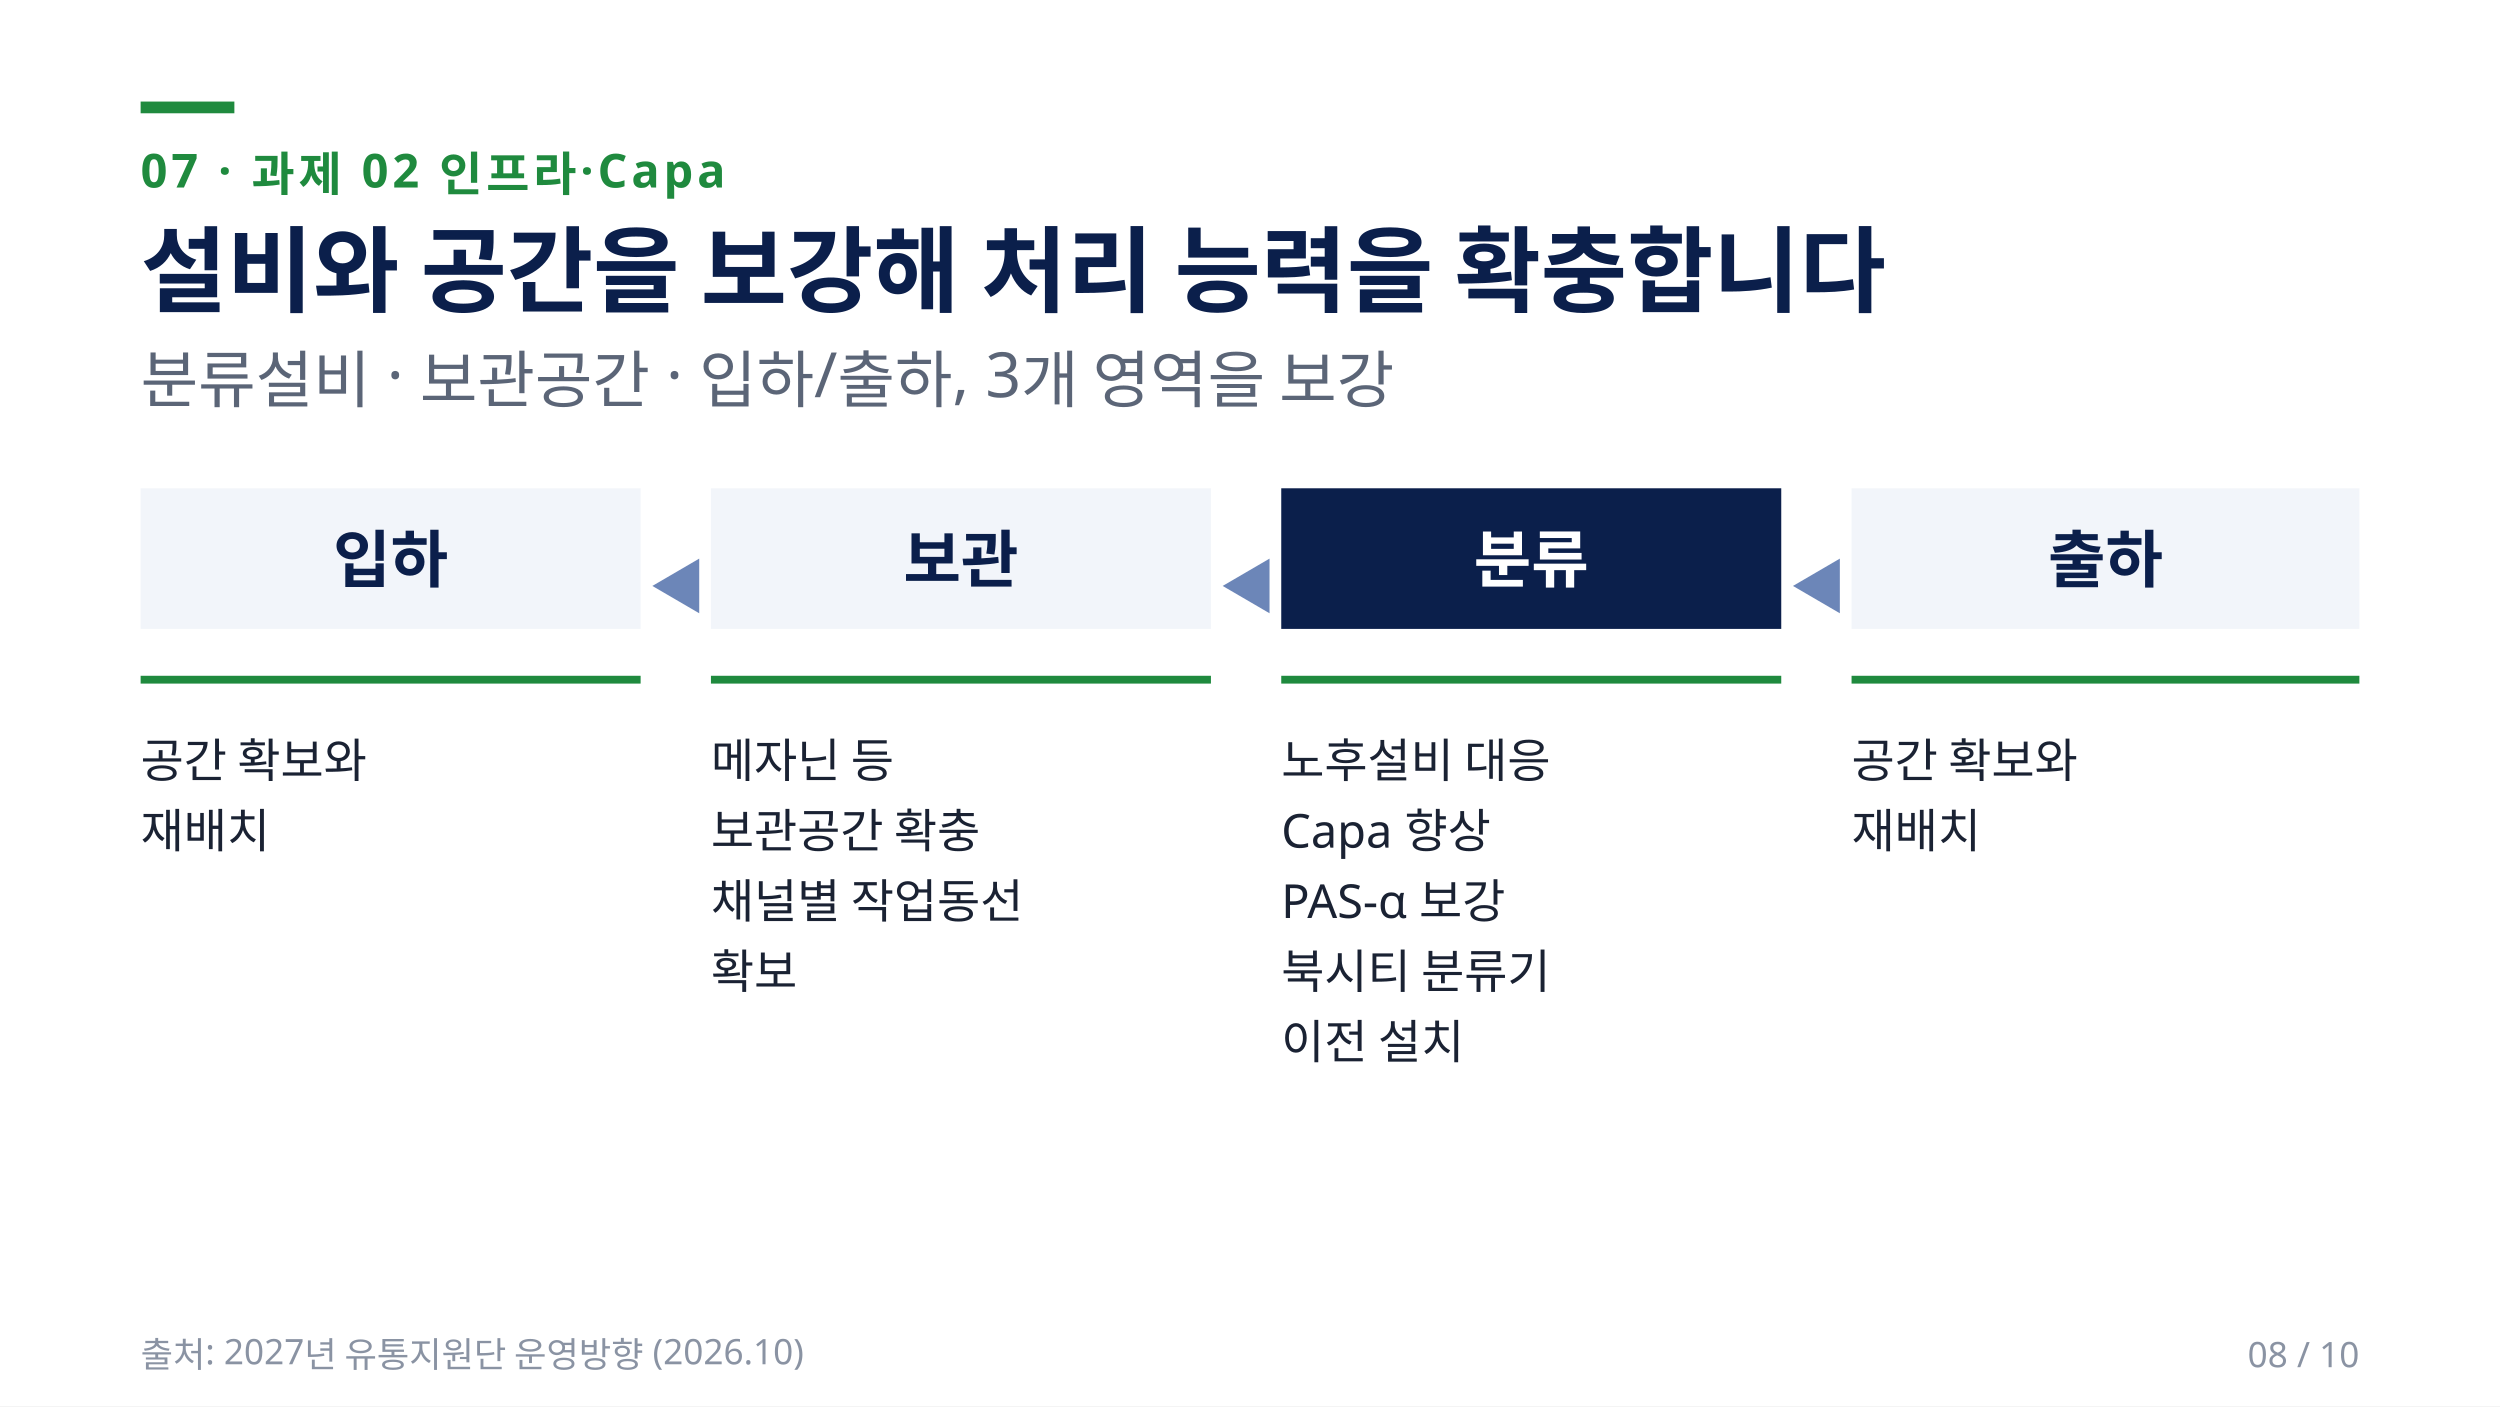
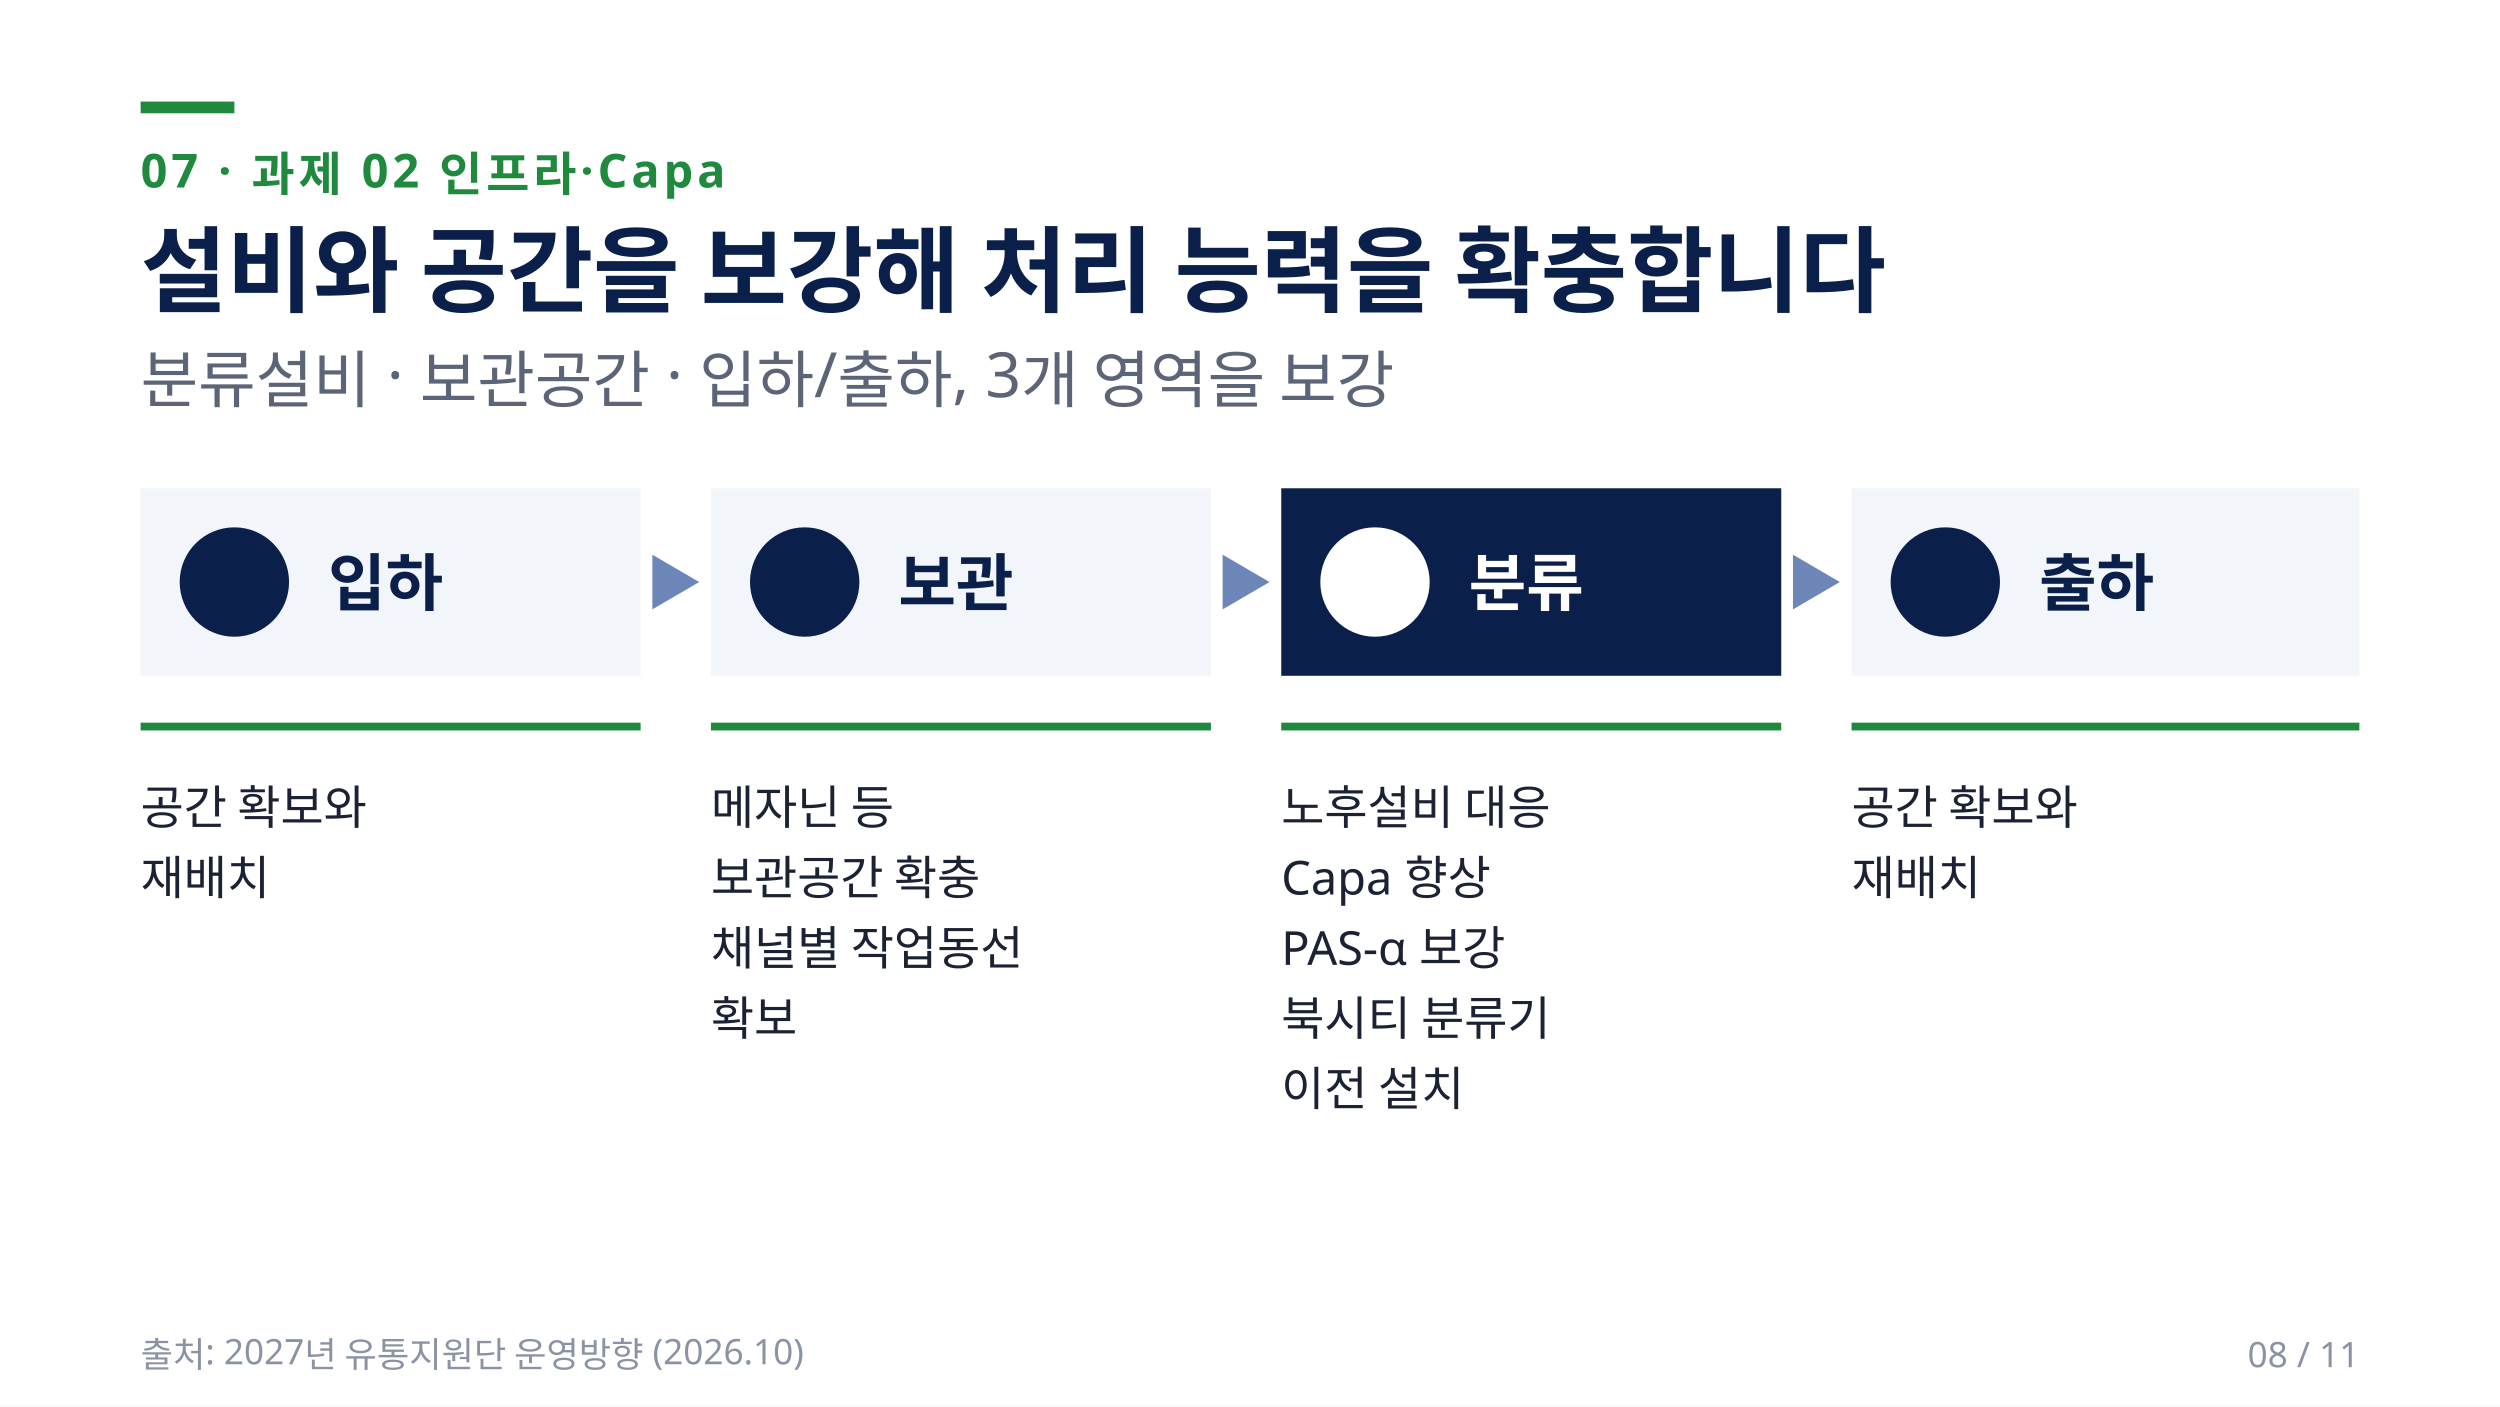
<svg xmlns="http://www.w3.org/2000/svg" viewBox="0 0 1280 720" data-pptx-page-role="content">
  <rect x="0" y="0" width="1280" height="720" fill="#FFFFFF" />
  <g id="header">
    <rect x="72" y="52" width="48" height="6" fill="#1F8A3E" />
    <text x="72" y="96" letter-spacing="2" font-family="Pretendard, 'Malgun Gothic', sans-serif" font-size="24" font-weight="700" fill="#1F8A3E">07 · 과제 02 인프라·Capa</text>
    <text x="72" y="156" font-family="Pretendard, 'Malgun Gothic', sans-serif" font-size="48" font-weight="700" fill="#0B1F4B">설비와 공간을 보강해 처리 능력을 확충합니다</text>
    <text x="72" y="206" font-family="Pretendard, 'Malgun Gothic', sans-serif" font-size="32" fill="#5B6577">분류설비 · 보관공간 · 입하/출하, 3개 영역을 보강</text>
  </g>
  <g id="flow-inbound">
-     <rect x="72" y="250" width="256" height="72" fill="#F2F5FA" />
-     <text x="200" y="298" text-anchor="middle" font-family="Pretendard, 'Malgun Gothic', sans-serif" font-size="32" font-weight="700" fill="#0B1F4B">입하</text>
+     <rect x="72" y="250" width="256" height="96" fill="#F2F5FA" />
+     <circle cx="120" cy="298" r="28" fill="#0B1F4B" />
+     <use data-icon="tabler-outline/truck" x="104" y="282" width="32" height="32" fill="#FFFFFF" />
+     <text x="168" y="310" font-family="Pretendard, 'Malgun Gothic', sans-serif" font-size="32" font-weight="700" fill="#0B1F4B">입하</text>
  </g>
  <g id="flow-storage">
-     <rect x="364" y="250" width="256" height="72" fill="#F2F5FA" />
-     <text x="492" y="298" text-anchor="middle" font-family="Pretendard, 'Malgun Gothic', sans-serif" font-size="32" font-weight="700" fill="#0B1F4B">보관</text>
+     <rect x="364" y="250" width="256" height="96" fill="#F2F5FA" />
+     <circle cx="412" cy="298" r="28" fill="#0B1F4B" />
+     <use data-icon="tabler-outline/package" x="396" y="282" width="32" height="32" fill="#FFFFFF" />
+     <text x="460" y="310" font-family="Pretendard, 'Malgun Gothic', sans-serif" font-size="32" font-weight="700" fill="#0B1F4B">보관</text>
  </g>
  <g id="flow-sorting">
-     <rect x="656" y="250" width="256" height="72" fill="#0B1F4B" />
-     <text x="784" y="298" text-anchor="middle" font-family="Pretendard, 'Malgun Gothic', sans-serif" font-size="32" font-weight="700" fill="#FFFFFF">분류</text>
+     <rect x="656" y="250" width="256" height="96" fill="#0B1F4B" />
+     <circle cx="704" cy="298" r="28" fill="#FFFFFF" />
+     <use data-icon="tabler-outline/arrows-join" x="688" y="282" width="32" height="32" fill="#0B1F4B" />
+     <text x="752" y="310" font-family="Pretendard, 'Malgun Gothic', sans-serif" font-size="32" font-weight="700" fill="#FFFFFF">분류</text>
  </g>
  <g id="flow-outbound">
-     <rect x="948" y="250" width="260" height="72" fill="#F2F5FA" />
-     <text x="1078" y="298" text-anchor="middle" font-family="Pretendard, 'Malgun Gothic', sans-serif" font-size="32" font-weight="700" fill="#0B1F4B">출하</text>
+     <rect x="948" y="250" width="260" height="96" fill="#F2F5FA" />
+     <circle cx="996" cy="298" r="28" fill="#0B1F4B" />
+     <use data-icon="tabler-outline/truck" x="980" y="282" width="32" height="32" fill="#FFFFFF" />
+     <text x="1044" y="310" font-family="Pretendard, 'Malgun Gothic', sans-serif" font-size="32" font-weight="700" fill="#0B1F4B">출하</text>
  </g>
  <g id="flow-arrows">
-     <polygon points="334,300 358,286 358,314" fill="#6C86B8" />
-     <polygon points="626,300 650,286 650,314" fill="#6C86B8" />
-     <polygon points="918,300 942,286 942,314" fill="#6C86B8" />
+     <polygon points="334,312 358,298 334,284" fill="#6C86B8" />
+     <polygon points="626,312 650,298 626,284" fill="#6C86B8" />
+     <polygon points="918,312 942,298 918,284" fill="#6C86B8" />
  </g>
  <g id="col-inbound">
-     <rect x="72" y="346" width="256" height="4" fill="#1F8A3E" />
-     <text x="72" y="398" font-family="Pretendard, 'Malgun Gothic', sans-serif" font-size="24" fill="#1A2233">공간 확보와</text>
-     <text x="72" y="434" font-family="Pretendard, 'Malgun Gothic', sans-serif" font-size="24" fill="#1A2233">재배치</text>
+     <rect x="72" y="370" width="256" height="4" fill="#1F8A3E" />
+     <text x="72" y="422" font-family="Pretendard, 'Malgun Gothic', sans-serif" font-size="24" fill="#1A2233">공간 확보와</text>
+     <text x="72" y="458" font-family="Pretendard, 'Malgun Gothic', sans-serif" font-size="24" fill="#1A2233">재배치</text>
  </g>
  <g id="col-storage">
-     <rect x="364" y="346" width="256" height="4" fill="#1F8A3E" />
-     <text x="364" y="398" font-family="Pretendard, 'Malgun Gothic', sans-serif" font-size="24" fill="#1A2233">메자닌 등</text>
-     <text x="364" y="434" font-family="Pretendard, 'Malgun Gothic', sans-serif" font-size="24" fill="#1A2233">보관공간 확충</text>
-     <text x="364" y="470" font-family="Pretendard, 'Malgun Gothic', sans-serif" font-size="24" fill="#1A2233">채널별 작업동선</text>
-     <text x="364" y="506" font-family="Pretendard, 'Malgun Gothic', sans-serif" font-size="24" fill="#1A2233">확보</text>
+     <rect x="364" y="370" width="256" height="4" fill="#1F8A3E" />
+     <text x="364" y="422" font-family="Pretendard, 'Malgun Gothic', sans-serif" font-size="24" fill="#1A2233">메자닌 등</text>
+     <text x="364" y="458" font-family="Pretendard, 'Malgun Gothic', sans-serif" font-size="24" fill="#1A2233">보관공간 확충</text>
+     <text x="364" y="494" font-family="Pretendard, 'Malgun Gothic', sans-serif" font-size="24" fill="#1A2233">채널별 작업동선</text>
+     <text x="364" y="530" font-family="Pretendard, 'Malgun Gothic', sans-serif" font-size="24" fill="#1A2233">확보</text>
  </g>
  <g id="col-sorting">
-     <rect x="656" y="346" width="256" height="4" fill="#1F8A3E" />
-     <text x="656" y="398" font-family="Pretendard, 'Malgun Gothic', sans-serif" font-size="24" fill="#1A2233">노후설비 대응</text>
-     <text x="656" y="434" font-family="Pretendard, 'Malgun Gothic', sans-serif" font-size="24" fill="#1A2233">Capa 향상</text>
-     <text x="656" y="470" font-family="Pretendard, 'Malgun Gothic', sans-serif" font-size="24" fill="#1A2233">PAS-α 보강</text>
-     <text x="656" y="506" font-family="Pretendard, 'Malgun Gothic', sans-serif" font-size="24" fill="#1A2233">북시티 분류기</text>
-     <text x="656" y="542" font-family="Pretendard, 'Malgun Gothic', sans-serif" font-size="24" fill="#1A2233">이전 설치</text>
+     <rect x="656" y="370" width="256" height="4" fill="#1F8A3E" />
+     <text x="656" y="422" font-family="Pretendard, 'Malgun Gothic', sans-serif" font-size="24" fill="#1A2233">노후설비 대응</text>
+     <text x="656" y="458" font-family="Pretendard, 'Malgun Gothic', sans-serif" font-size="24" fill="#1A2233">Capa 향상</text>
+     <text x="656" y="494" font-family="Pretendard, 'Malgun Gothic', sans-serif" font-size="24" fill="#1A2233">PAS-α 보강</text>
+     <text x="656" y="530" font-family="Pretendard, 'Malgun Gothic', sans-serif" font-size="24" fill="#1A2233">북시티 분류기</text>
+     <text x="656" y="566" font-family="Pretendard, 'Malgun Gothic', sans-serif" font-size="24" fill="#1A2233">이전 설치</text>
  </g>
  <g id="col-outbound">
-     <rect x="948" y="346" width="260" height="4" fill="#1F8A3E" />
-     <text x="948" y="398" font-family="Pretendard, 'Malgun Gothic', sans-serif" font-size="24" fill="#1A2233">공간 확보와</text>
-     <text x="948" y="434" font-family="Pretendard, 'Malgun Gothic', sans-serif" font-size="24" fill="#1A2233">재배치</text>
+     <rect x="948" y="370" width="260" height="4" fill="#1F8A3E" />
+     <text x="948" y="422" font-family="Pretendard, 'Malgun Gothic', sans-serif" font-size="24" fill="#1A2233">공간 확보와</text>
+     <text x="948" y="458" font-family="Pretendard, 'Malgun Gothic', sans-serif" font-size="24" fill="#1A2233">재배치</text>
  </g>
  <g id="footer">
    <text x="72" y="700" font-family="Pretendard, 'Malgun Gothic', sans-serif" font-size="18" fill="#8A93A3">출처: 2027년 유통지원단 운영방향 (2026.10)</text>
-     <text x="1208" y="700" text-anchor="end" font-family="Pretendard, 'Malgun Gothic', sans-serif" font-size="18" fill="#8A93A3">08 / 10</text>
+     <text x="1208" y="700" text-anchor="end" font-family="Pretendard, 'Malgun Gothic', sans-serif" font-size="18" fill="#8A93A3">08 / 11</text>
  </g>
</svg>
